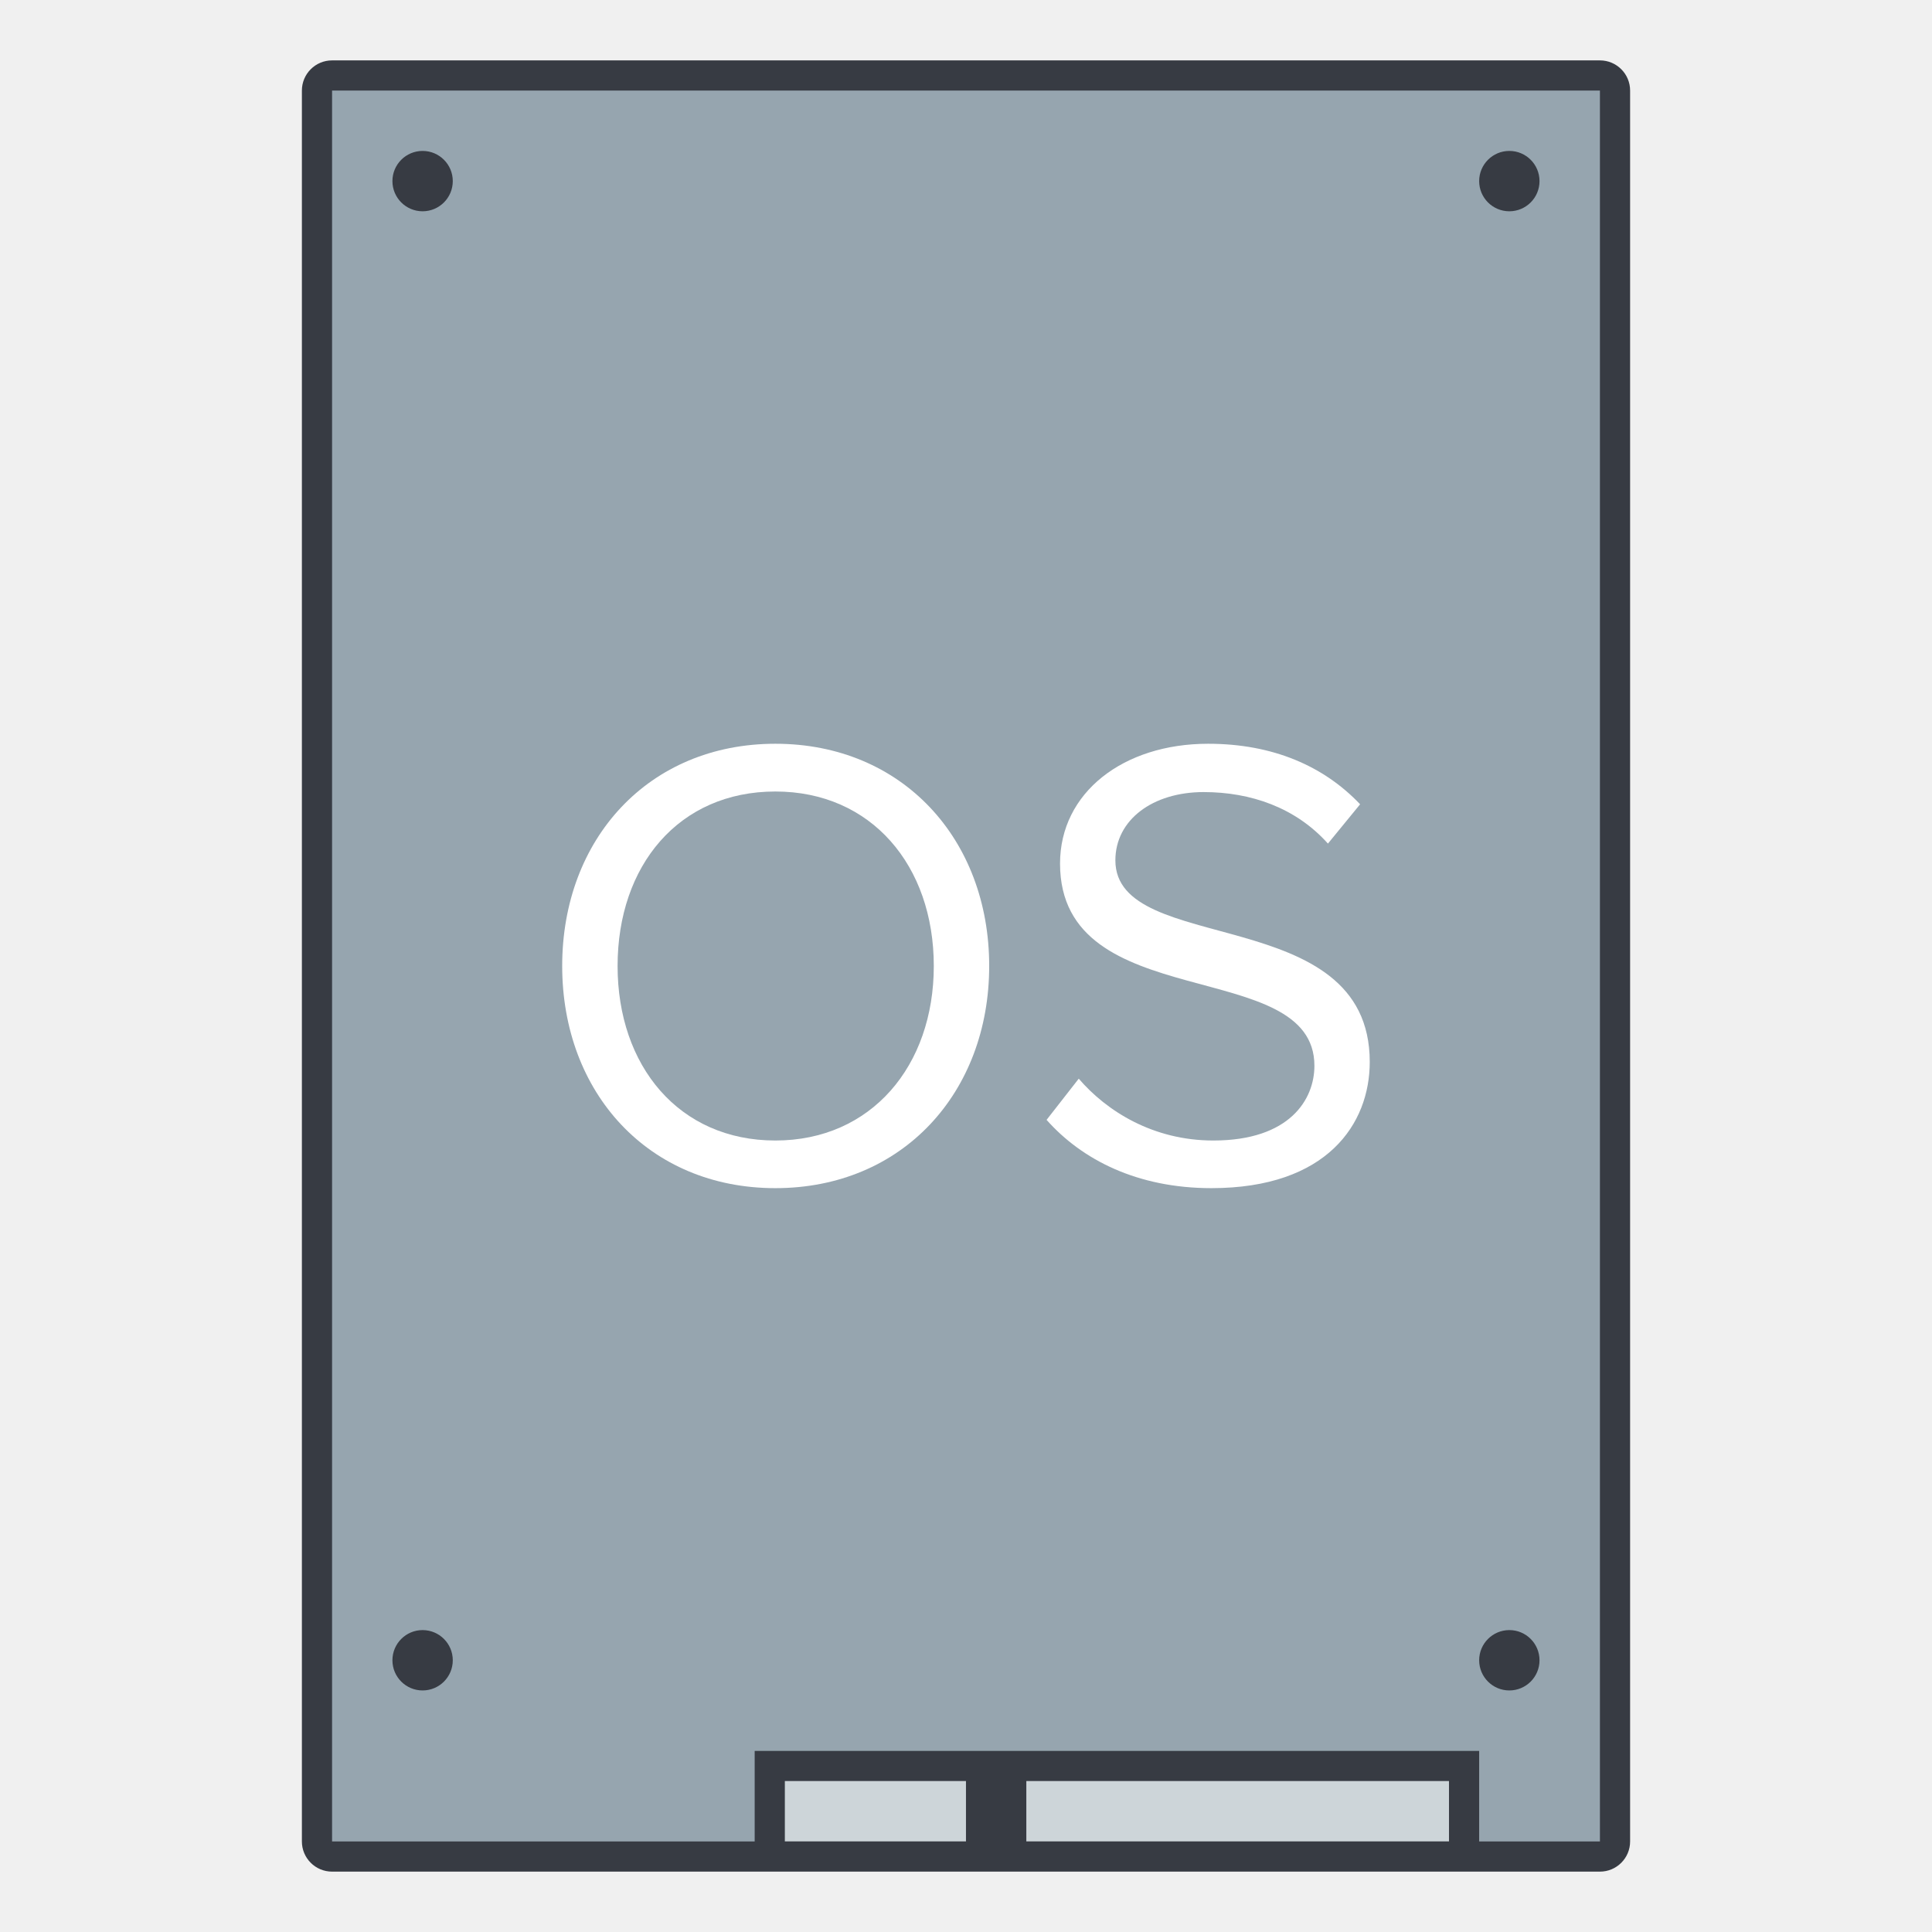
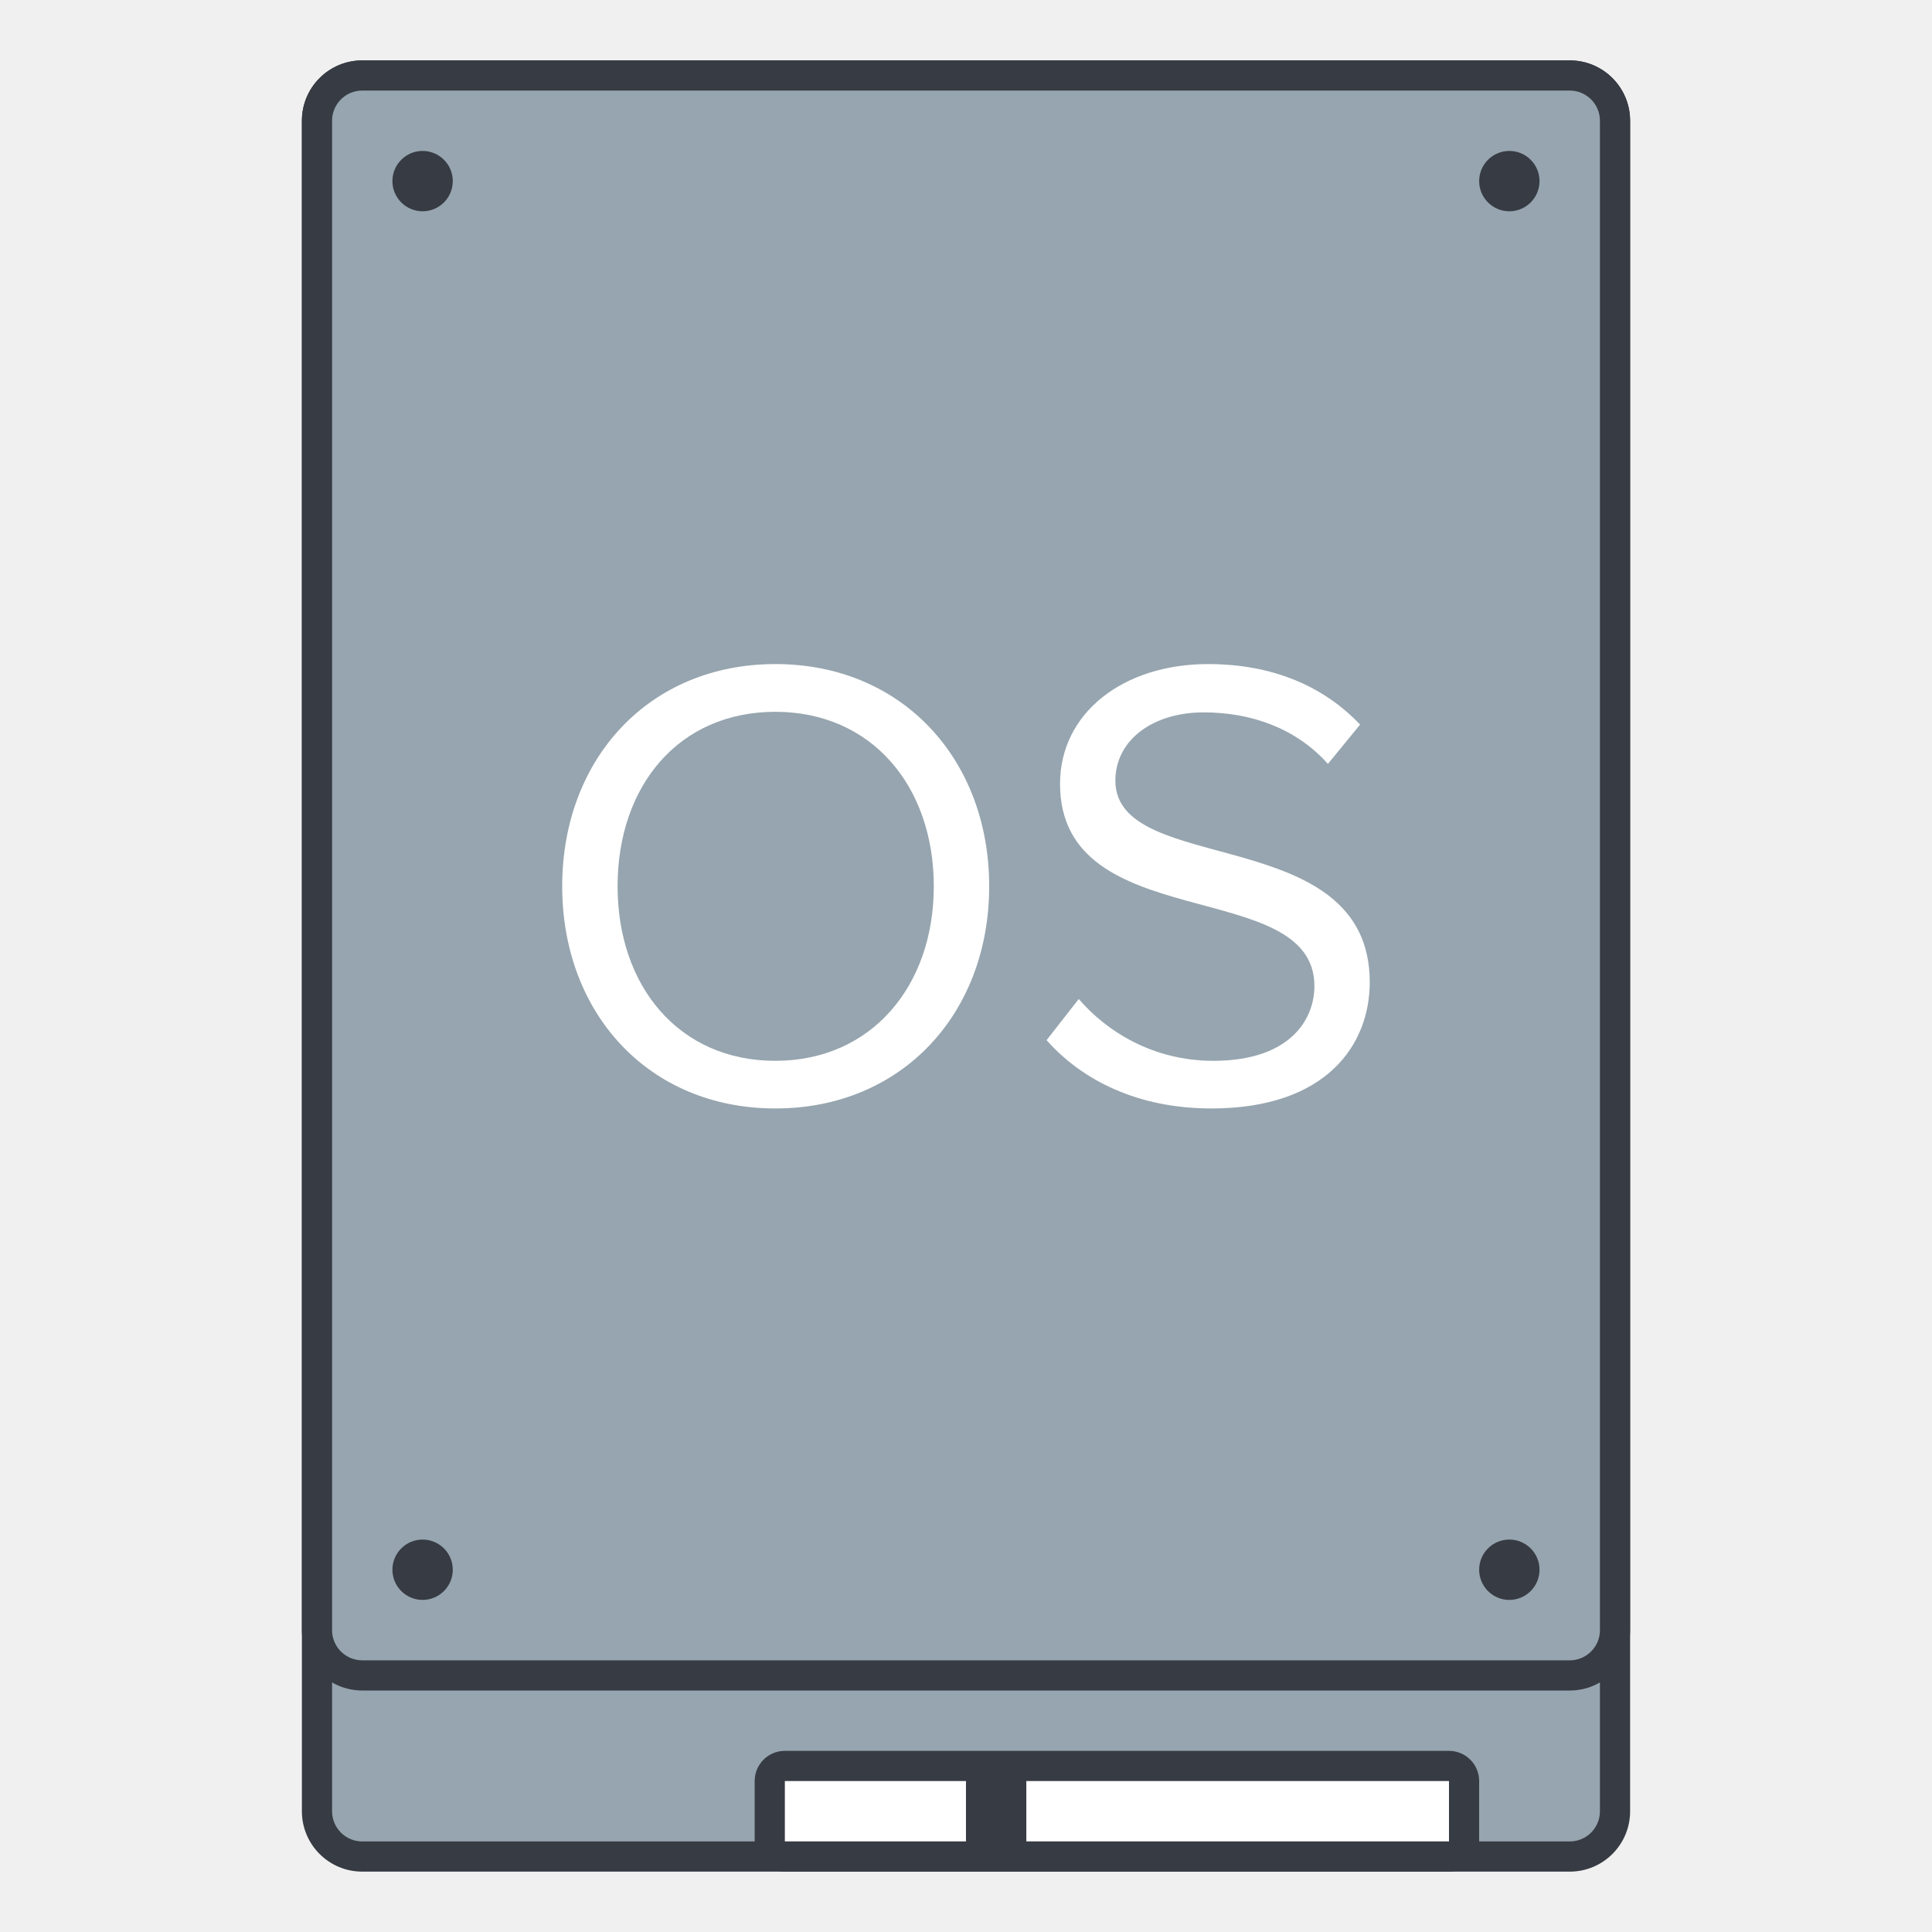
<svg xmlns="http://www.w3.org/2000/svg" width="128" height="128" viewBox="0 0 33.867 33.867" version="1.1" id="svg2634">
  <defs id="defs2628" />
  <g id="layer1" transform="translate(-82.55,-136.1333)">
    <g id="g869">
-       <rect style="fill:#373b43;fill-opacity:1;stroke:none;stroke-width:0.529;stroke-linecap:square;stroke-linejoin:bevel;stroke-miterlimit:4;stroke-dasharray:none;stroke-opacity:1" id="rect910" width="23.283" height="31.75" x="87.842" y="137.192" ry="0.529" rx="0.529" />
-       <path style="fill:#96a5af;fill-opacity:1;stroke:none;stroke-width:0.529;stroke-linecap:square;stroke-linejoin:bevel;stroke-miterlimit:4;stroke-dasharray:none;stroke-opacity:1" d="m 88.371,137.721 v 30.692 h 7.408 v -1.587 h 12.7 v 1.587 h 2.117 v -30.692 z" id="rect908" />
-       <path id="rect1007" style="fill:#cdd5d9;fill-opacity:1;stroke:none;stroke-width:0.529;stroke-linecap:square;stroke-linejoin:bevel;stroke-miterlimit:4;stroke-dasharray:none;stroke-opacity:1" d="m 96.308,167.354 v 1.058 h 3.175 v -1.058 z m 4.233,0 v 1.058 H 107.95 v -1.058 z" />
-       <path id="path851" style="fill:#373b43;fill-opacity:1;fill-rule:evenodd;stroke:none;stroke-width:2.117;stroke-linecap:round;stroke-linejoin:bevel;stroke-miterlimit:4;stroke-dasharray:none;stroke-opacity:1" d="m 89.958,138.779 a 0.529,0.529 0 0 0 -0.529,0.529 0.529,0.529 0 0 0 0.529,0.529 0.529,0.529 0 0 0 0.529,-0.529 0.529,0.529 0 0 0 -0.529,-0.529 z m 19.05,0 a 0.529,0.529 0 0 0 -0.529,0.529 0.529,0.529 0 0 0 0.529,0.529 0.529,0.529 0 0 0 0.529,-0.529 0.529,0.529 0 0 0 -0.529,-0.529 z m -19.05,25.929 a 0.529,0.529 0 0 0 -0.529,0.529 0.529,0.529 0 0 0 0.529,0.529 0.529,0.529 0 0 0 0.529,-0.529 0.529,0.529 0 0 0 -0.529,-0.529 z m 19.05,0 a 0.529,0.529 0 0 0 -0.529,0.529 0.529,0.529 0 0 0 0.529,0.529 0.529,0.529 0 0 0 0.529,-0.529 0.529,0.529 0 0 0 -0.529,-0.529 z" />
-       <g aria-label="OS" id="text3065" style="font-size:11.289px;line-height:1.25;font-family:'Proxima Nova';-inkscape-font-specification:'Proxima Nova';letter-spacing:0px;word-spacing:0px;fill:#ffffff;stroke-width:0.265">
-         <path d="m 96.142,156.961 c 2.224,0 3.748,-1.671 3.748,-3.895 0,-2.224 -1.524,-3.895 -3.748,-3.895 -2.224,0 -3.737,1.671 -3.737,3.895 0,2.224 1.513,3.895 3.737,3.895 z m 0,-0.835 c -1.693,0 -2.766,-1.31 -2.766,-3.059 0,-1.761 1.072,-3.059 2.766,-3.059 1.682,0 2.777,1.298 2.777,3.059 0,1.75 -1.095,3.059 -2.777,3.059 z" id="path1053" />
-         <path d="m 103.784,156.961 c 2.032,0 2.777,-1.129 2.777,-2.213 0,-2.811 -4.459,-1.84 -4.459,-3.533 0,-0.711 0.655,-1.197 1.547,-1.197 0.824,0 1.614,0.271 2.179,0.903 l 0.564,-0.689 c -0.632,-0.666 -1.524,-1.061 -2.664,-1.061 -1.49,0 -2.596,0.858 -2.596,2.1 0,2.687 4.459,1.603 4.459,3.545 0,0.587 -0.429,1.31 -1.772,1.31 -1.061,0 -1.874,-0.519 -2.359,-1.084 l -0.564,0.722 c 0.621,0.7 1.592,1.197 2.89,1.197 z" id="path1055" />
+       <g id="g860">
+         <g id="g867">
+           <rect style="fill:#373b43;fill-opacity:1;stroke:none;stroke-width:0.529;stroke-linecap:square;stroke-linejoin:bevel;stroke-miterlimit:4;stroke-dasharray:none;stroke-opacity:1" id="rect910" width="23.283" height="31.75" x="87.842" y="137.192" ry="1.058" rx="1.058" />
+           <rect style="fill:#96a5af;stroke-width:1.323;stroke-linejoin:round" id="rect1679" width="22.225" height="30.692" x="88.371" y="137.721" ry="0.529" rx="0.529" />
+           <rect style="fill:#373b43;stroke-width:1.323;stroke-linejoin:round" id="rect1903" width="12.7" height="2.117" x="95.779" y="166.825" rx="0.529" ry="0.529" />
+           <path id="rect1007" style="fill:#ffffff;fill-opacity:1;stroke:none;stroke-width:0.529;stroke-linecap:square;stroke-linejoin:bevel;stroke-miterlimit:4;stroke-dasharray:none;stroke-opacity:1" d="m 96.308,167.354 v 1.058 h 3.175 v -1.058 z m 4.233,0 v 1.058 H 107.95 v -1.058 z" />
+           <g id="g1923">
+             <rect style="opacity:1;fill:#373b43;fill-opacity:1;stroke:none;stroke-width:0.529;stroke-linecap:square;stroke-linejoin:bevel;stroke-miterlimit:4;stroke-dasharray:none;stroke-opacity:1" id="rect1593" width="23.283" height="28.575" x="87.842" y="137.192" ry="1.058" rx="1.058" />
+             <rect style="fill:#96a5af;stroke-width:1.323;stroke-linejoin:round" id="rect1817" width="22.225" height="27.517" x="88.371" y="137.721" ry="0.529" rx="0.529" />
+           </g>
+           <path id="path851" style="fill:#373b43;fill-opacity:1;fill-rule:evenodd;stroke:none;stroke-width:2.117;stroke-linecap:round;stroke-linejoin:bevel;stroke-miterlimit:4;stroke-dasharray:none;stroke-opacity:1" d="m 89.958,138.779 c -0.292,0 -0.529,0.237 -0.529,0.529 -2e-6,0.292 0.237,0.529 0.529,0.529 0.292,0 0.529,-0.237 0.529,-0.529 2e-6,-0.292 -0.237,-0.529 -0.529,-0.529 z m 19.05,0 c -0.292,0 -0.529,0.237 -0.529,0.529 0,0.292 0.237,0.529 0.529,0.529 0.292,0 0.529,-0.237 0.529,-0.529 0,-0.292 -0.237,-0.529 -0.529,-0.529 z m -19.05,24.342 c -0.292,0 -0.529,0.237 -0.529,0.529 4e-6,0.292 0.237,0.529 0.529,0.529 0.292,-1e-5 0.529,-0.237 0.529,-0.529 2e-6,-0.292 -0.237,-0.529 -0.529,-0.529 z m 19.05,0 c -0.292,-1e-5 -0.529,0.237 -0.529,0.529 0,0.292 0.237,0.529 0.529,0.529 0.292,-1e-5 0.529,-0.237 0.529,-0.529 0,-0.292 -0.237,-0.529 -0.529,-0.529 z" />
+           <g aria-label="OS" id="text3065" style="font-size:11.289px;line-height:1.25;font-family:'Proxima Nova';-inkscape-font-specification:'Proxima Nova';letter-spacing:0px;word-spacing:0px;fill:#ffffff;stroke-width:0.265" transform="translate(-1.0912354e-5,-1.396993)">
+             <path d="m 96.142,156.961 c 2.224,0 3.748,-1.671 3.748,-3.895 0,-2.224 -1.524,-3.895 -3.748,-3.895 -2.224,0 -3.737,1.671 -3.737,3.895 0,2.224 1.513,3.895 3.737,3.895 z m 0,-0.835 c -1.693,0 -2.766,-1.31 -2.766,-3.059 0,-1.761 1.072,-3.059 2.766,-3.059 1.682,0 2.777,1.298 2.777,3.059 0,1.75 -1.095,3.059 -2.777,3.059 z" id="path1053" />
+             <path d="m 103.784,156.961 c 2.032,0 2.777,-1.129 2.777,-2.213 0,-2.811 -4.459,-1.84 -4.459,-3.533 0,-0.711 0.655,-1.197 1.547,-1.197 0.824,0 1.614,0.271 2.179,0.903 l 0.564,-0.689 c -0.632,-0.666 -1.524,-1.061 -2.664,-1.061 -1.49,0 -2.596,0.858 -2.596,2.1 0,2.687 4.459,1.603 4.459,3.545 0,0.587 -0.429,1.31 -1.772,1.31 -1.061,0 -1.874,-0.519 -2.359,-1.084 l -0.564,0.722 c 0.621,0.7 1.592,1.197 2.89,1.197 z" id="path1055" />
+           </g>
+         </g>
      </g>
    </g>
  </g>
</svg>
